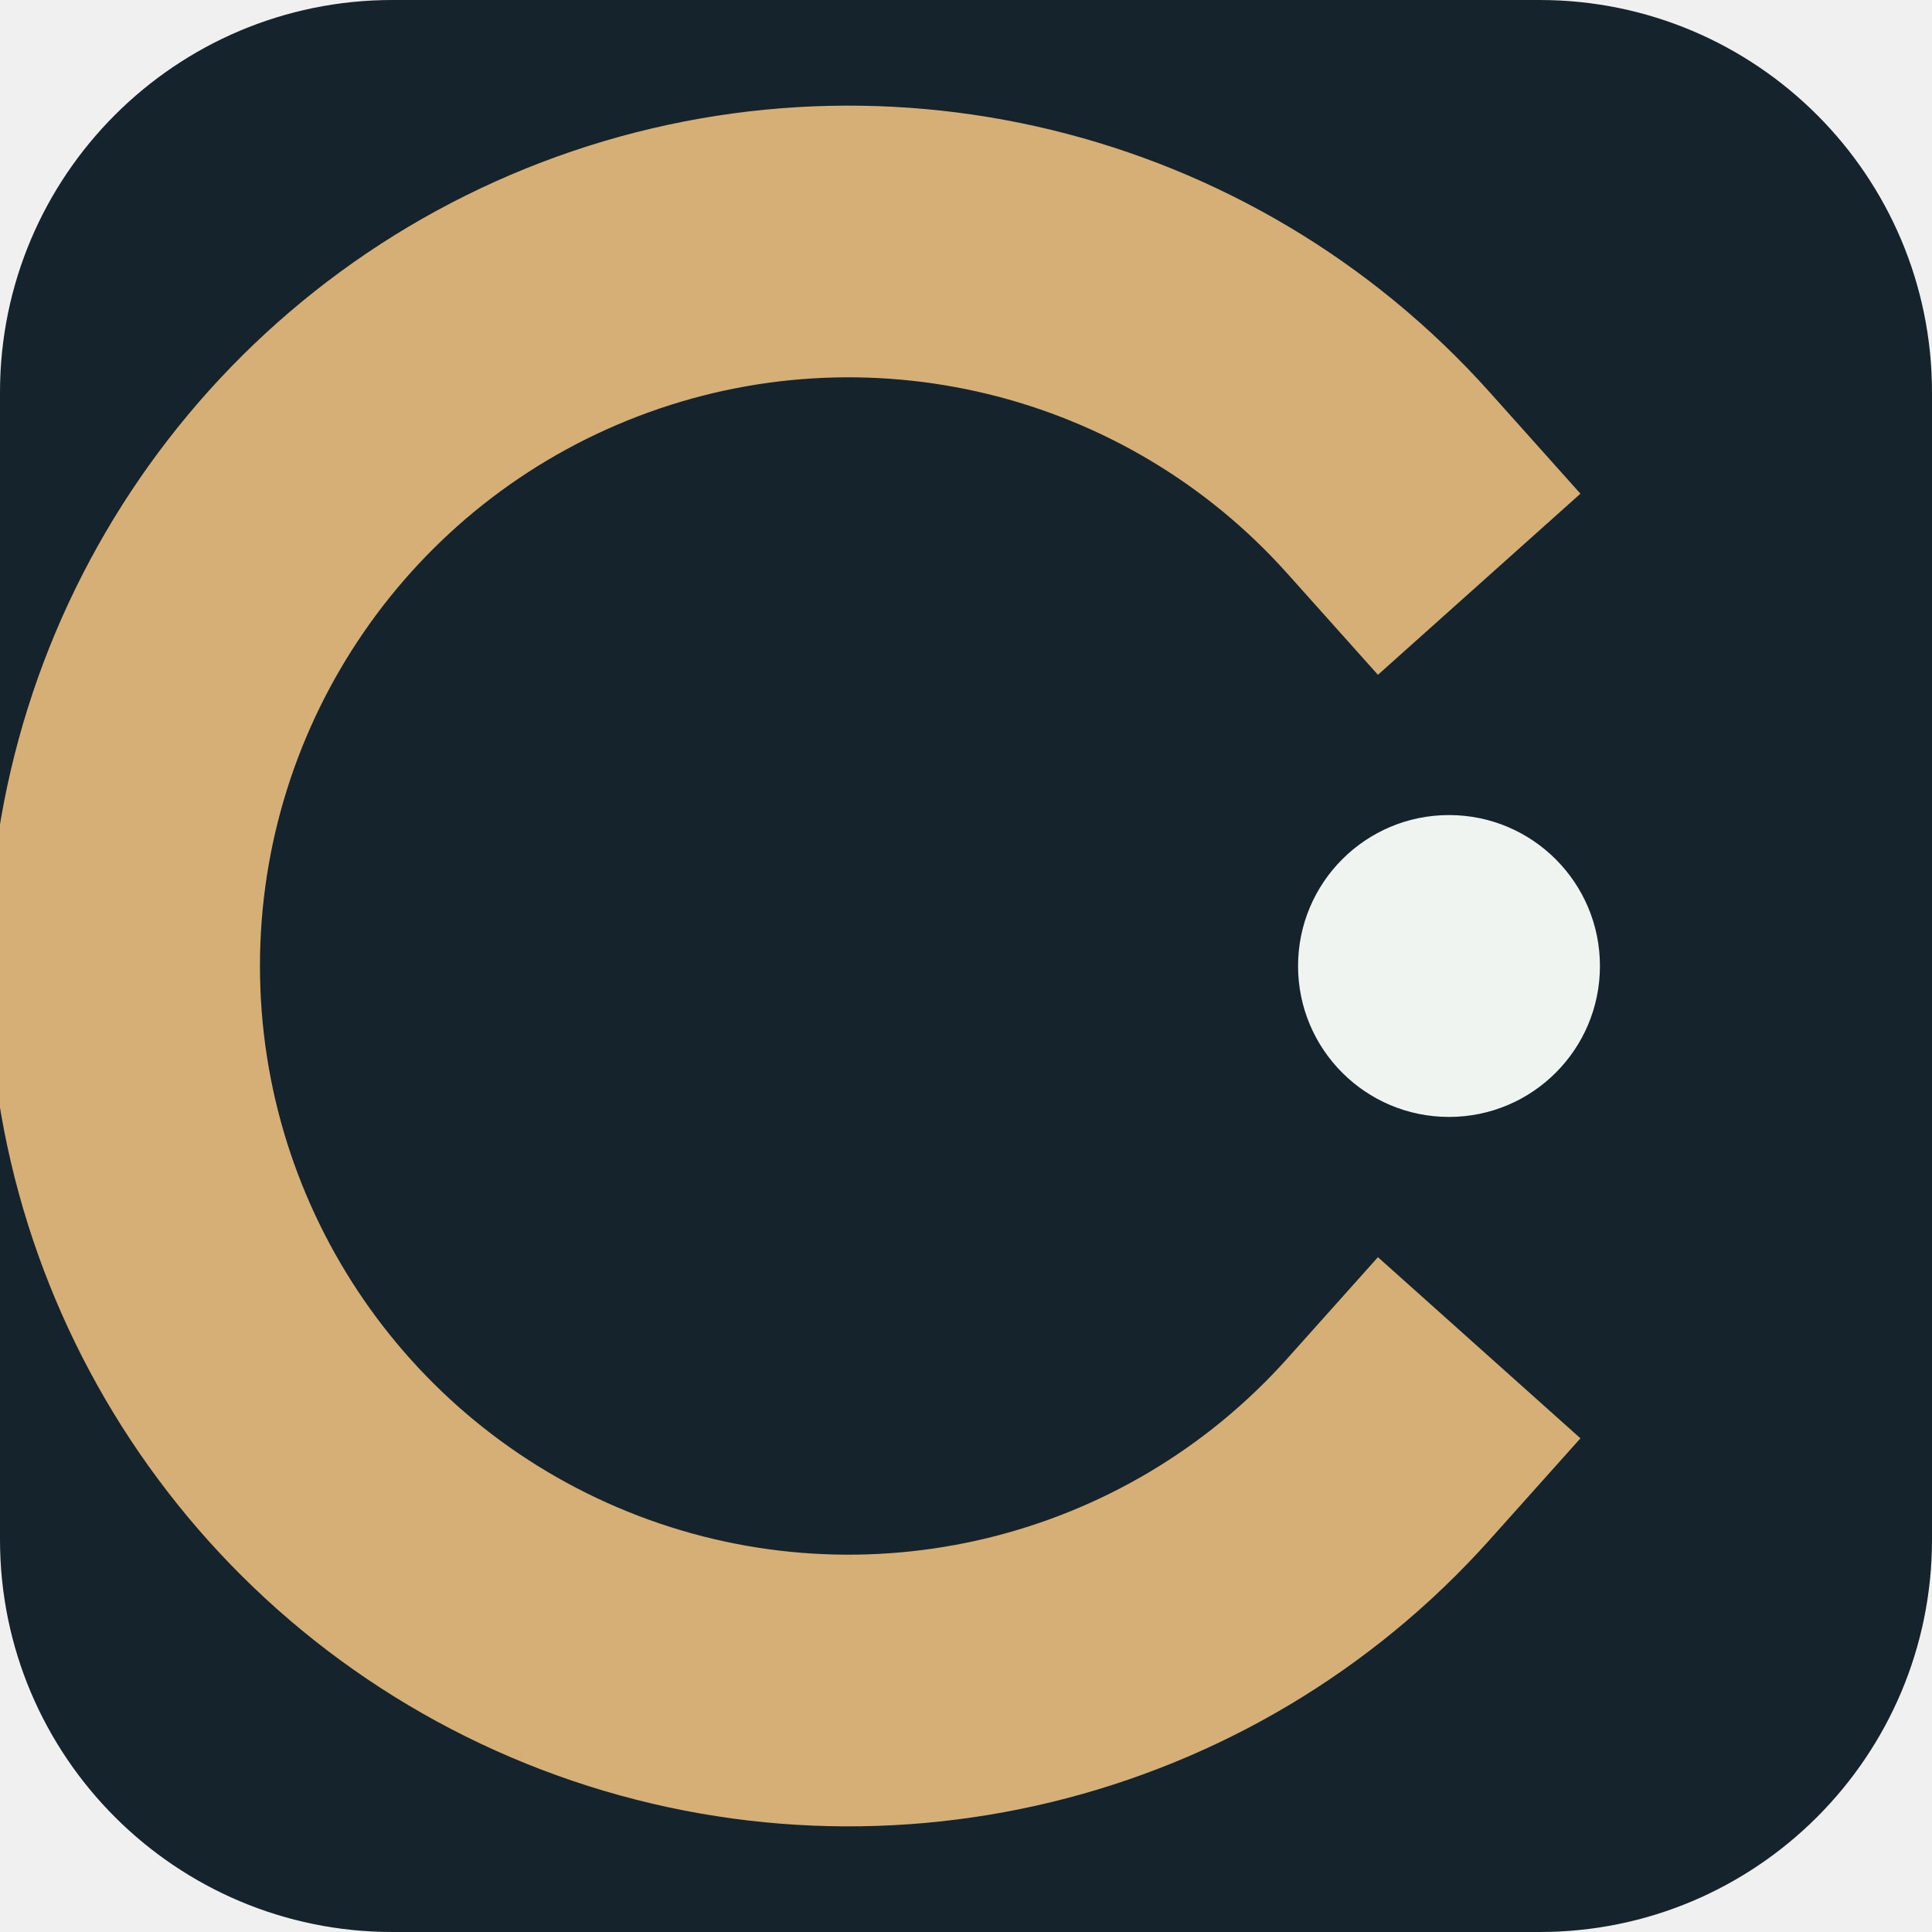
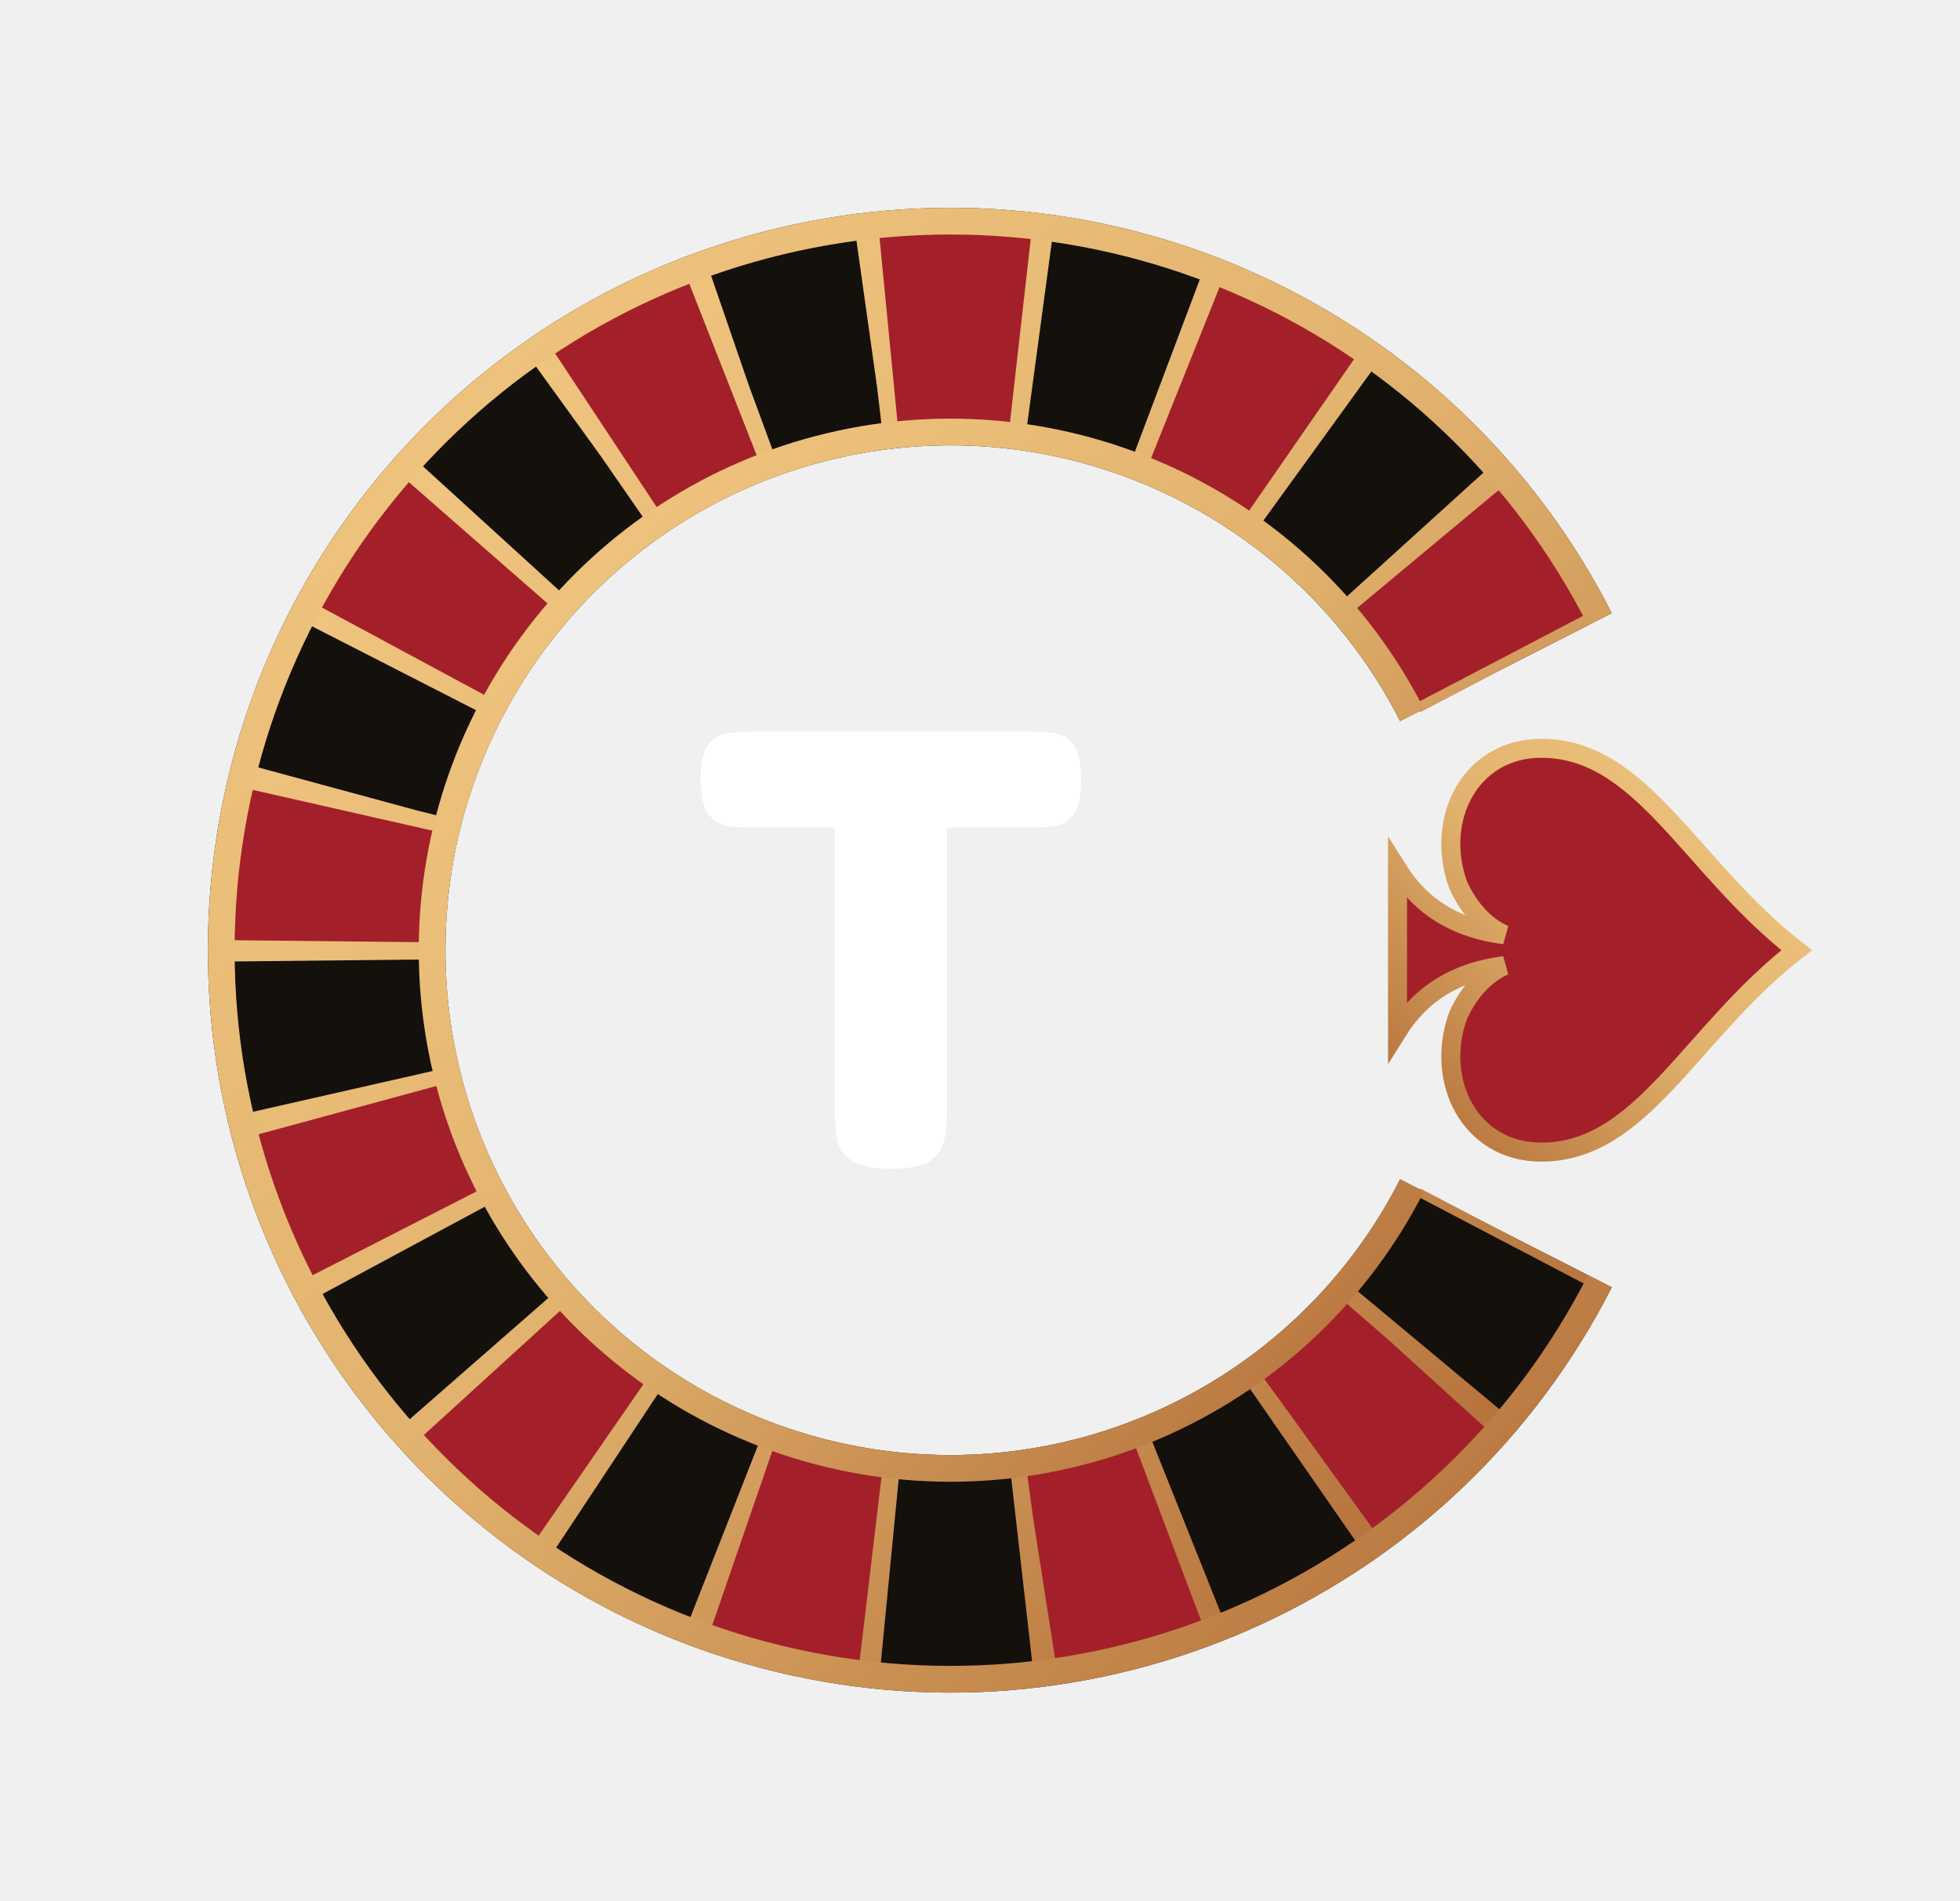
- <svg xmlns="http://www.w3.org/2000/svg" viewBox="0 0 64 64">
-   <rect width="64" height="64" rx="13" fill="#14232c" />
-   <path d="M46 16a24 24 0 1 0 0 32" fill="none" stroke="#d6af76" stroke-width="9" stroke-linecap="square" />
-   <circle cx="48" cy="32" r="5" fill="#eff4f1" />
+ <svg xmlns="http://www.w3.org/2000/svg" viewBox="0 0 132 128">
+   <defs>
+     <linearGradient id="g" x1="0" y1="0" x2="1" y2="1">
+       <stop offset="0" stop-color="#f3c983" />
+       <stop offset=".5" stop-color="#e1b26d" />
+       <stop offset="1" stop-color="#b06a35" />
+     </linearGradient>
+   </defs>
+   <path d="M101.42 44.93 A42 42 0 1 0 101.42 83.07" fill="none" stroke="#14100c" stroke-width="16" />
+   <path d="M101.42 44.93 A42 42 0 1 0 101.42 83.07" fill="none" stroke="#a3202a" stroke-width="13" stroke-dasharray="10.20 10.20" />
+   <path d="M101.42 44.93 A42 42 0 1 0 101.42 83.07" fill="none" stroke="url(#g)" stroke-width="13" stroke-dasharray="1.3 8.90" stroke-dashoffset="0.65" />
+   <path d="M107.75 41.71 A49.1 49.1 0 1 0 107.75 86.29" fill="none" stroke="url(#g)" stroke-width="1.8" />
+   <path d="M95.10 48.16 A34.9 34.9 0 1 0 95.10 79.84" fill="none" stroke="url(#g)" stroke-width="1.8" />
+   <path d="M3.86-29.06L23.06-29.06Q23.86-29.06 24.57-28.94Q25.28-28.81 25.77-28.14Q26.25-27.47 26.25-25.83Q26.25-24.23 25.77-23.54Q25.28-22.85 24.55-22.72Q23.81-22.60 23.02-22.60L17.22-22.60L17.22-3.36Q17.22-2.44 17.05-1.58Q16.88-0.71 16.11-0.17Q15.33 0.38 13.40 0.38Q11.55 0.38 10.75-0.19Q9.95-0.76 9.81-1.62Q9.66-2.48 9.66-3.40L9.66-22.60L3.82-22.60Q3.07-22.60 2.33-22.74Q1.60-22.89 1.11-23.56Q0.63-24.23 0.63-25.87Q0.63-27.47 1.11-28.14Q1.60-28.81 2.35-28.94Q3.11-29.06 3.86-29.06" transform="translate(46.56 78.34)" fill="#fff" />
+   <path d="M0 -15 C7 -6 17 -2 17 6.5 C17 12.5 11 15.5 5.5 13.5 C3.5 12.6 2 11.2 1.3 9.6 C1.8 13.6 3.6 16.6 6.8 18.6 L-6.8 18.6 C-3.6 16.6 -1.8 13.6 -1.3 9.6 C-2 11.2 -3.5 12.6 -5.5 13.5 C-11 15.5 -17 12.5 -17 6.5 C-17 -2 -7 -6 0 -15 Z" transform="translate(109 64) rotate(90) scale(.8)" fill="#a3202a" stroke="url(#g)" stroke-width="1.6" />
</svg>
